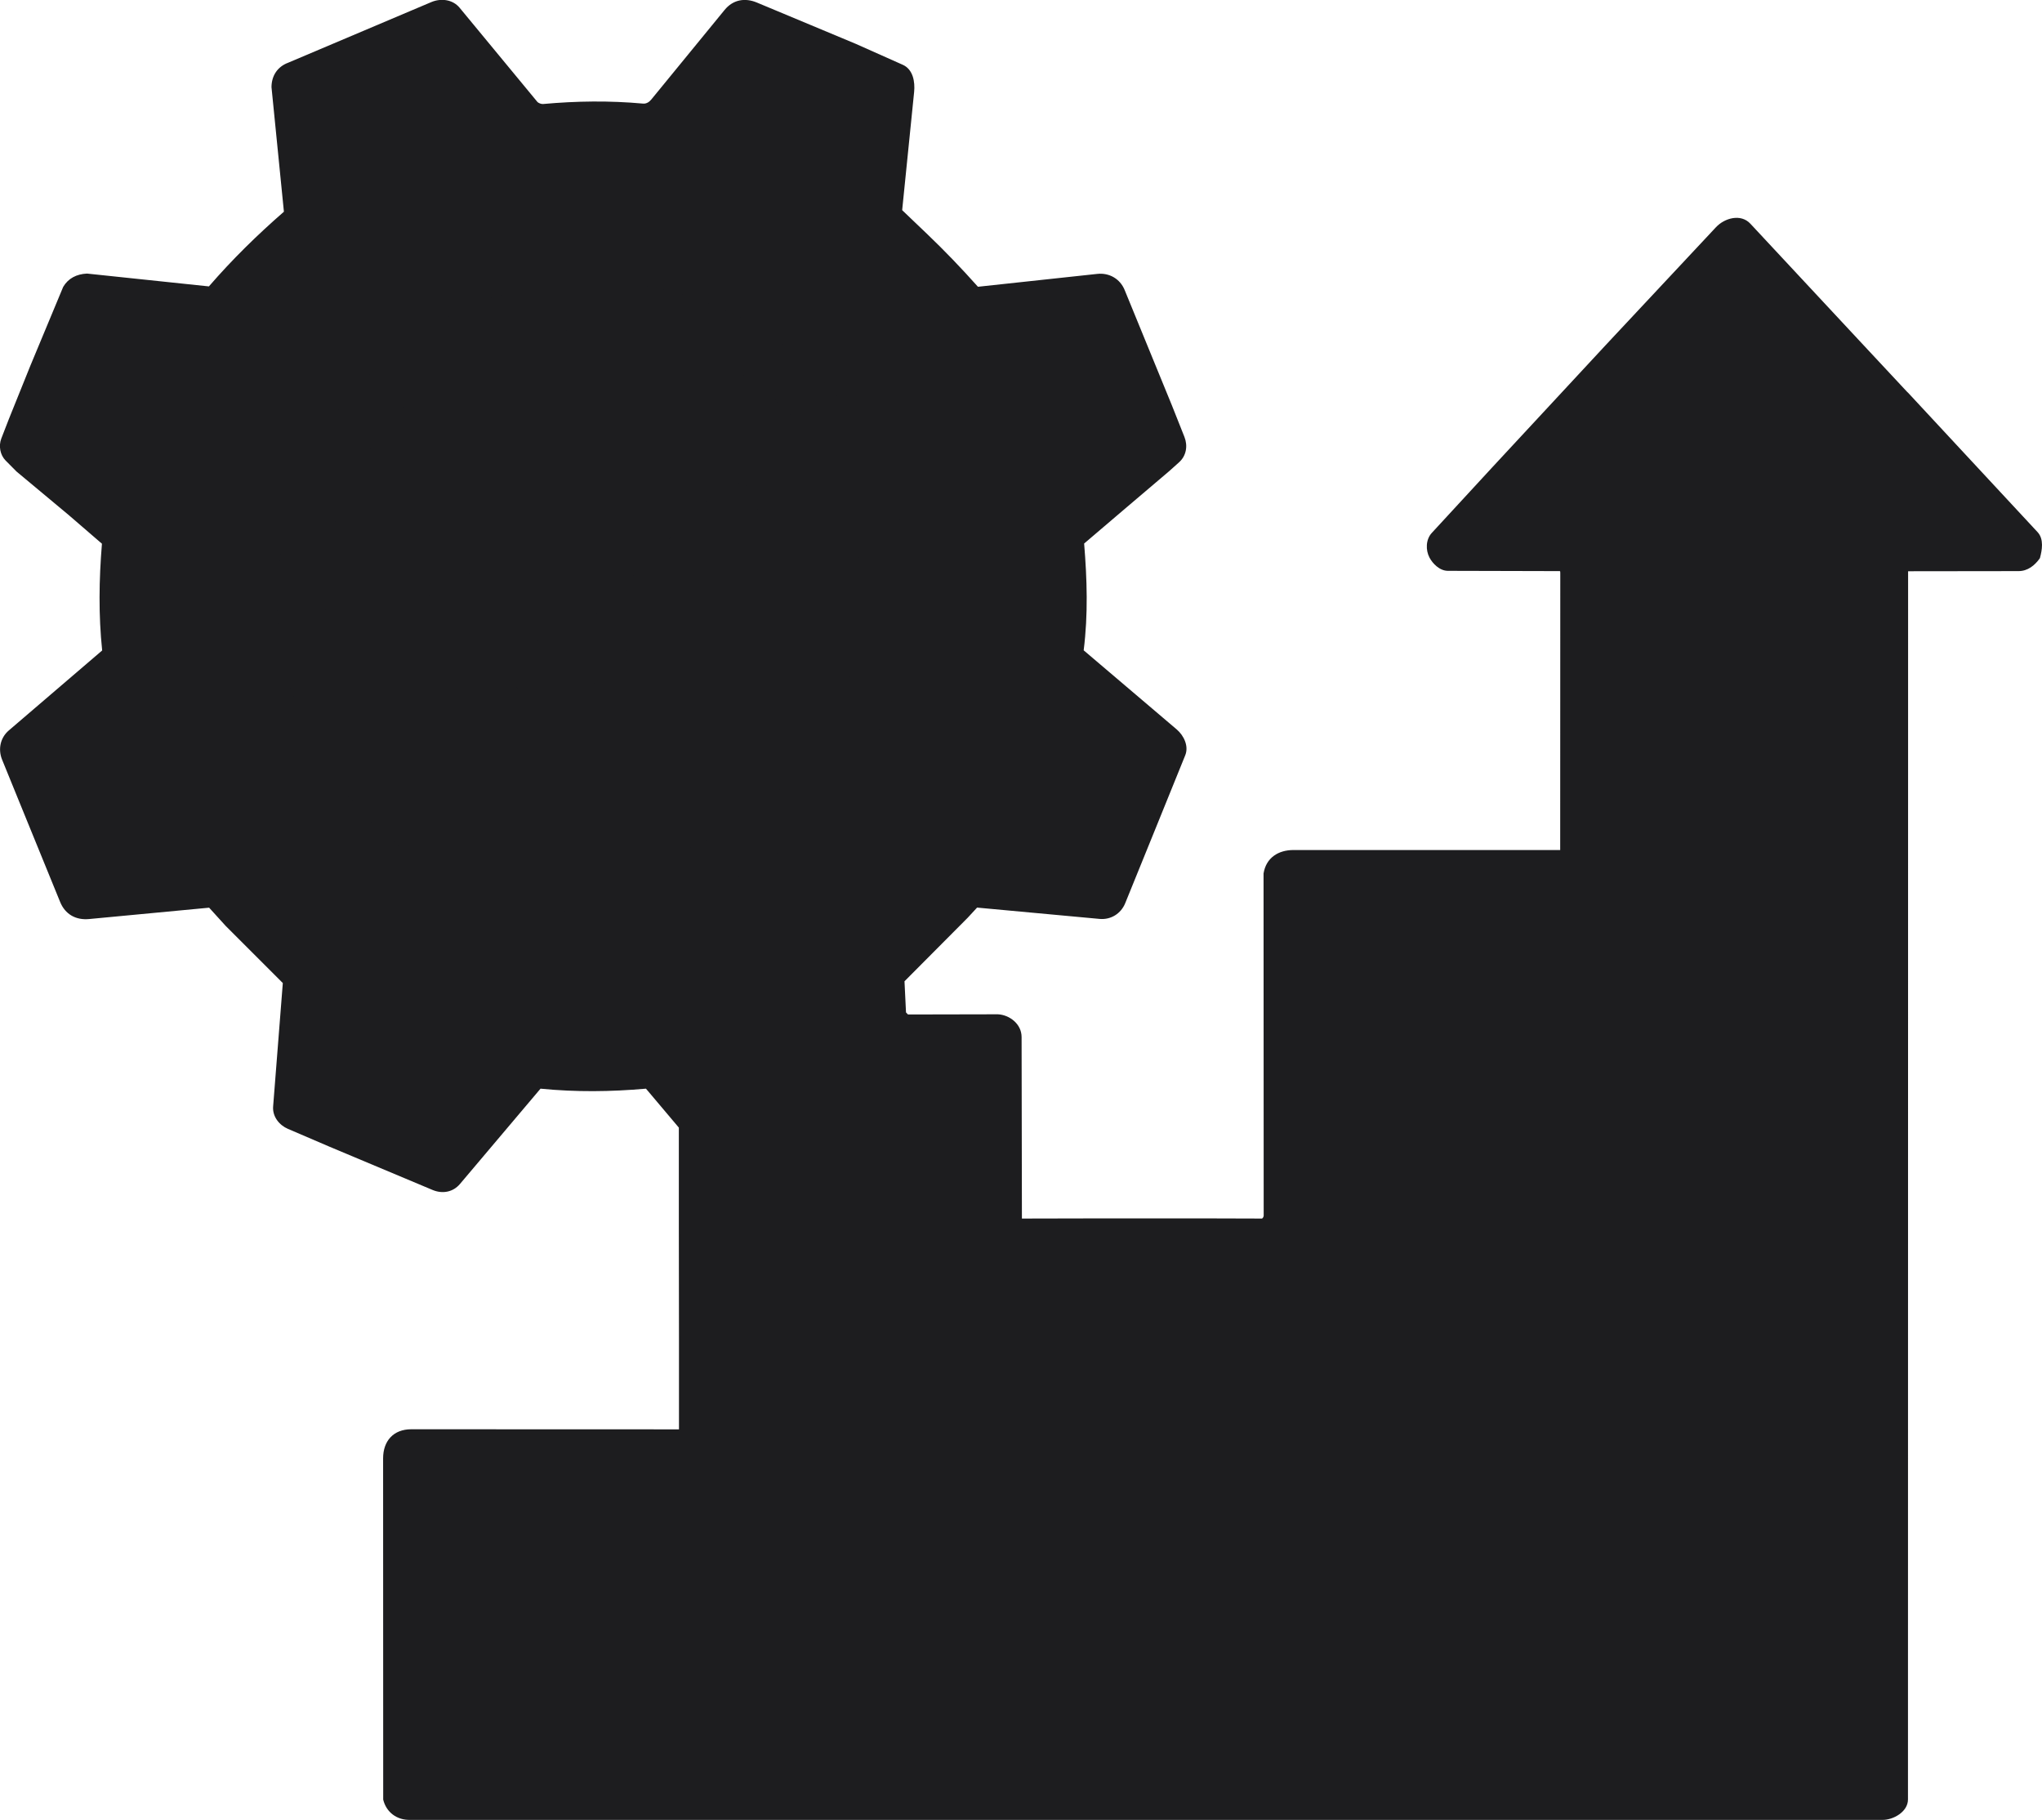
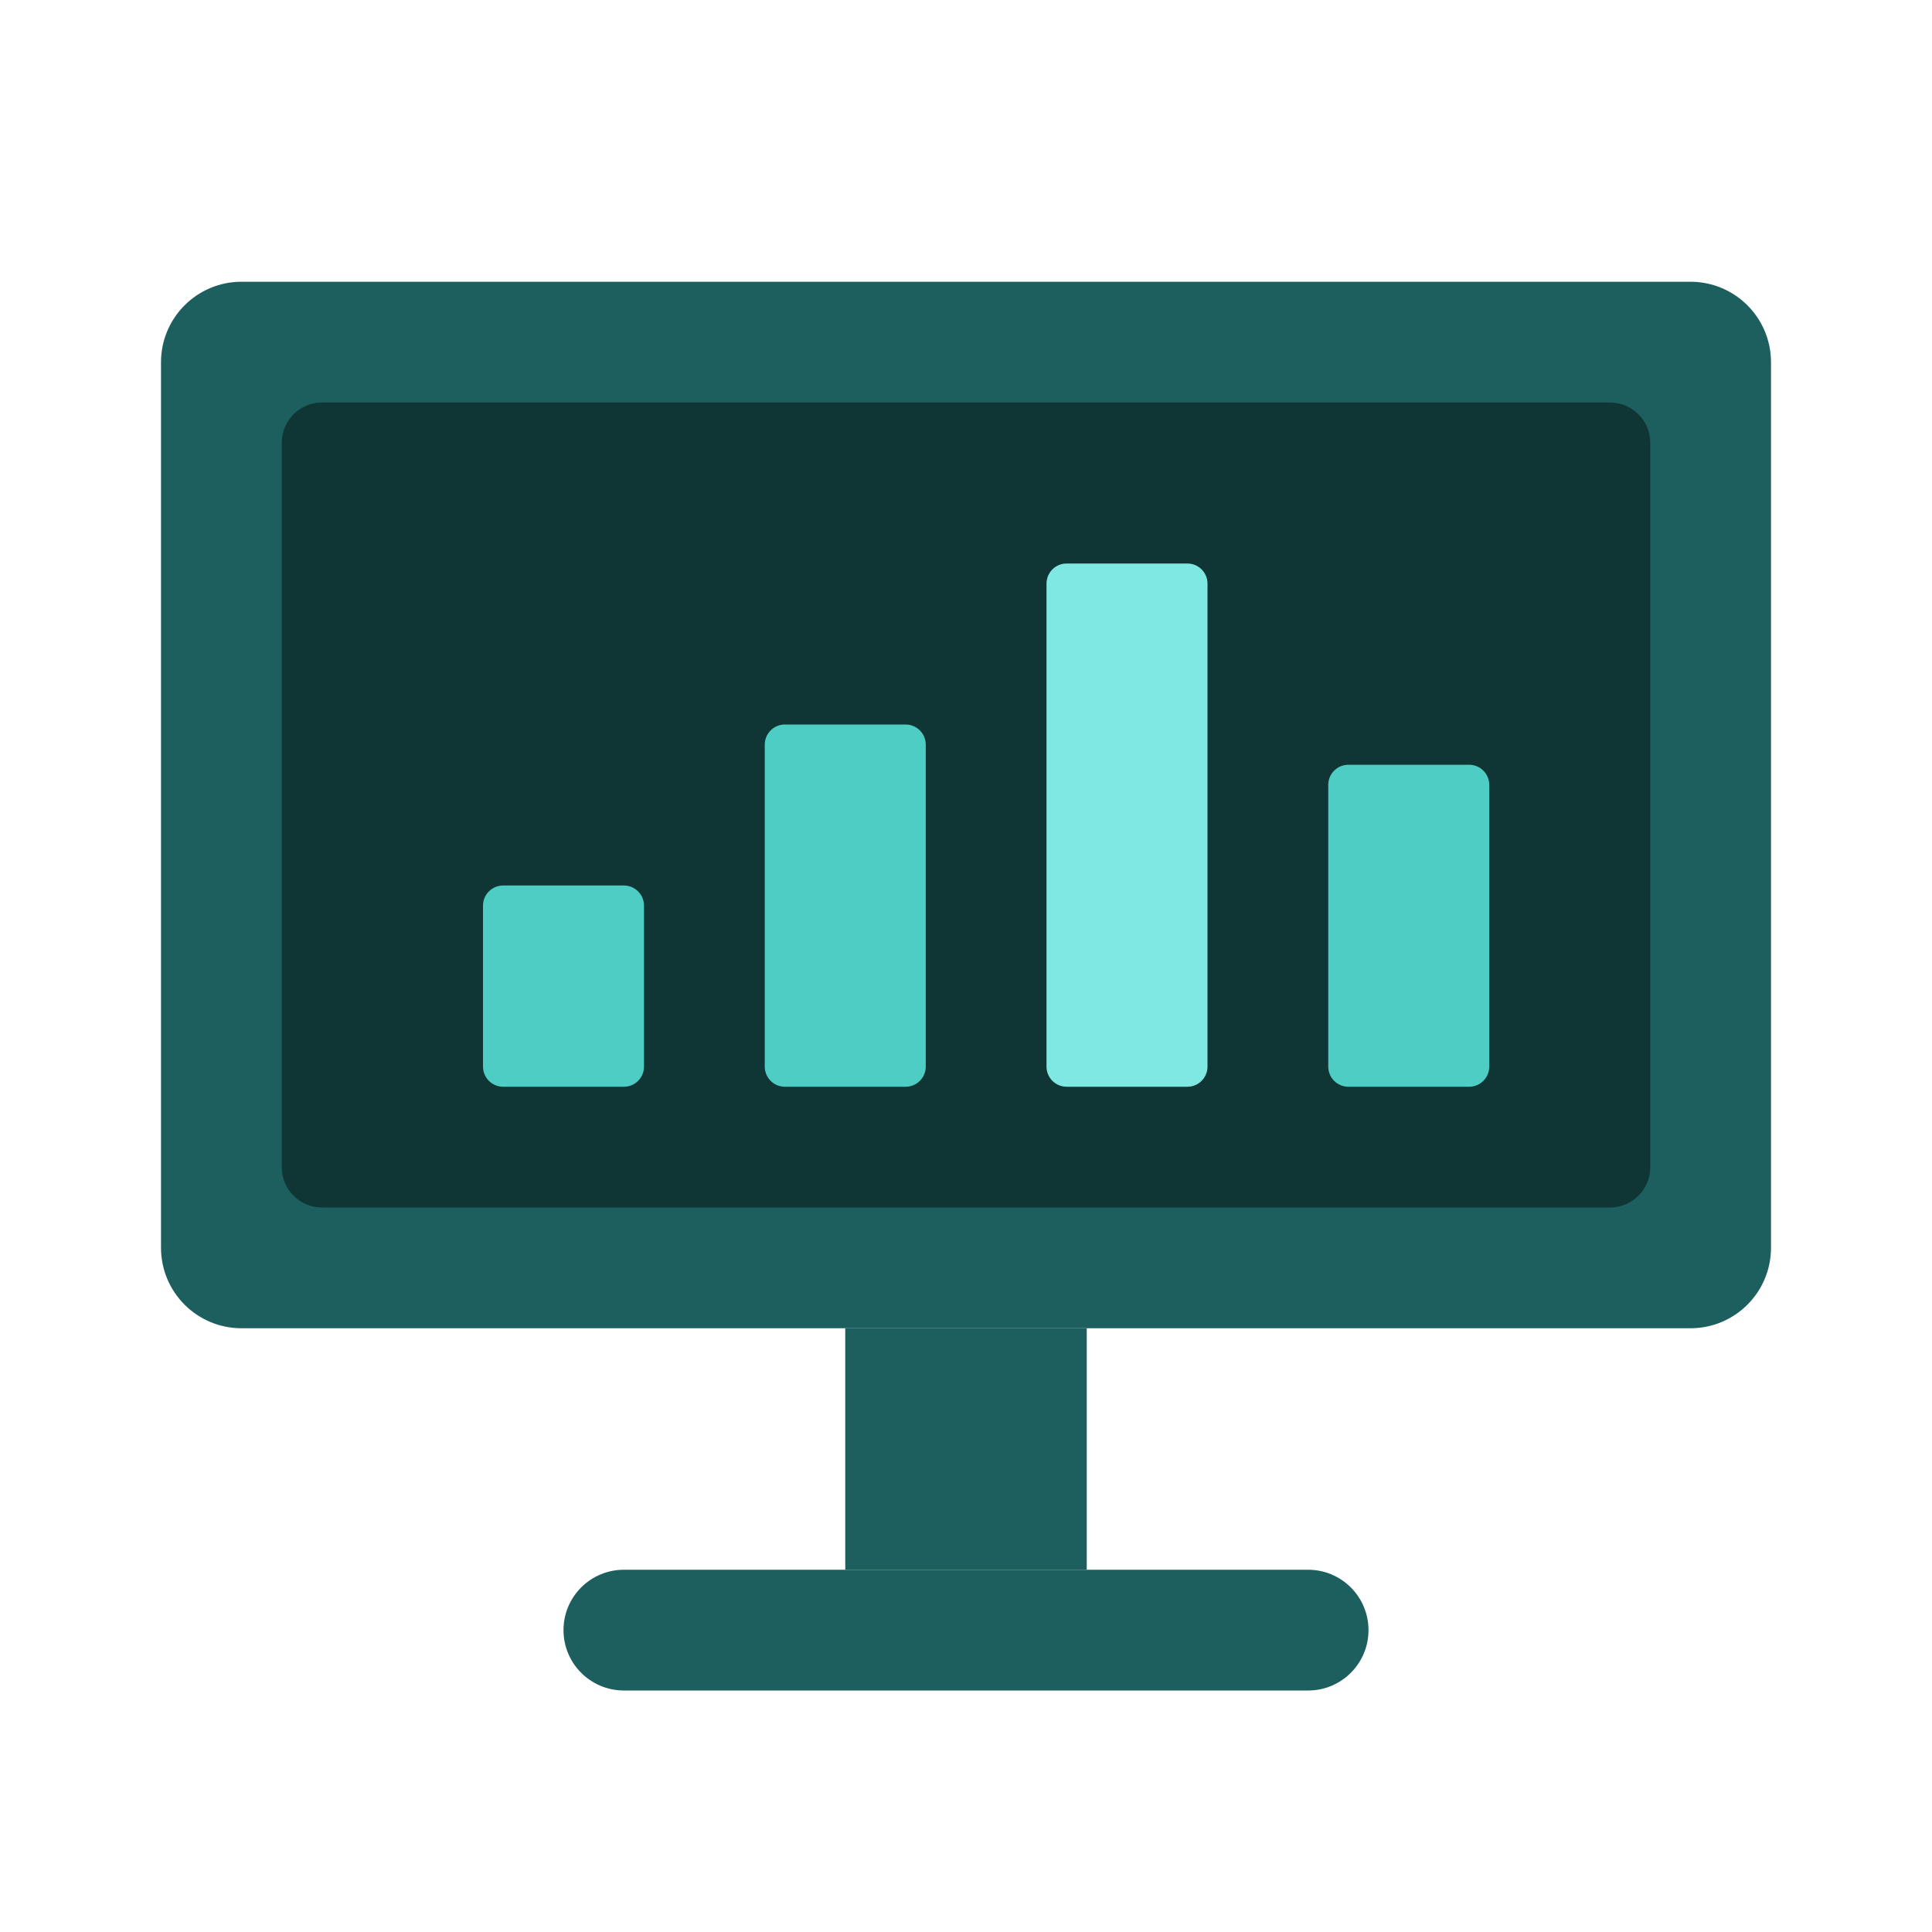
- <svg xmlns="http://www.w3.org/2000/svg" viewBox="0 0 447.3 398.62" fill="#1d1d1f">
-   <path d="M417.89,85.94l28.45,30.62c1.41,1.52.98,3.96.5,5.7-1.12,1.58-2.65,2.83-4.69,2.83l-24.18.03-.03,269.02c0,2.69-3.2,4.49-5.58,4.47H89.86c-2.89.07-5.23-1.63-5.92-4.44l-.02-74.74c0-3.82,2.26-6.38,6.17-6.38l58.64.02v-19.85s-.03-24.7-.03-24.7v-21.54s-7.2-8.53-7.2-8.53c-7.71.68-15.34.77-23.1,0l-6.01,7.11-11.63,13.76c-1.5,1.78-3.81,2.24-6.02,1.31l-22.59-9.48-9.09-3.9c-1.89-.81-3.41-2.69-3.23-4.91l2.12-27.02-12.49-12.49-3.65-4.02-26.31,2.49c-2.89.27-5.23-1.04-6.33-3.75l-8.88-21.76-3.83-9.4c-.91-2.24-.43-4.77,1.47-6.4l20.45-17.52c-.81-7.77-.7-15.49-.05-23.38l-7.34-6.33-11.37-9.48-2.4-2.42c-1.19-1.2-1.56-3.19-.93-4.82l1.67-4.3,4.69-11.64,7.19-17.26c1.11-1.89,2.94-2.81,5.22-2.92l26.7,2.81c5.18-5.98,10.55-11.23,16.43-16.36l-2.72-27.29c.02-2.53,1.34-4.49,3.67-5.35l26.75-11.33,4.61-1.95c2.04-.86,4.63-.62,6.18,1.25l17,20.58c.27.32.91.54,1.29.5,7.34-.66,14.52-.76,21.88-.09.73.07,1.37-.34,1.82-.9l16.05-19.61c1.85-2.26,4.45-2.72,7.08-1.62l21.65,9.04,10.3,4.59c2.27,1.01,2.71,3.75,2.49,5.95l-2.62,25.89,5.38,5.14c3.93,3.75,7.56,7.54,11.22,11.64l26.15-2.82c2.61-.28,4.98,1.08,5.98,3.52l10.36,25.29,2.74,6.9c.77,1.95.41,4.13-1.16,5.54l-2.15,1.93-9.98,8.48-8.68,7.4c.64,7.86.89,15.48-.1,23.39l20.36,17.31c1.58,1.34,2.7,3.67,1.89,5.67l-6.5,16.03-6.65,16.37c-.93,2.29-3.14,3.67-5.6,3.45l-26.85-2.48-2.06,2.23-13.84,13.91.33,6.82.43.45,19.7-.04c2.5.12,5.19,2.08,5.19,4.99l.07,39.75,18.68-.04h20.14s13.75.04,13.75.04c.14,0,.35-.32.39-.6l-.03-74.98c.56-3.46,3.24-5.14,6.57-5.14h58.41s.02-60.58.02-60.58c0-.24,0-.51-.1-.51h-.58s-23.93-.06-23.93-.06c-1.85,0-3.38-1.64-4.04-2.9-.87-1.65-.82-3.96.49-5.39l13.12-14.23,25.04-26.98,24.11-25.77c1.87-2,5.42-3.02,7.52-.77l24.5,26.29,9.93,10.64Z" />
-   <path d="M199.09,130.78c0,38.2-30.97,69.16-69.17,69.16s-69.17-30.97-69.17-69.16,30.97-69.16,69.17-69.16,69.17,30.97,69.17,69.16ZM188.7,130.78c0-32.46-26.31-58.77-58.77-58.77s-58.77,26.31-58.77,58.77,26.31,58.77,58.77,58.77,58.77-26.31,58.77-58.77Z" />
-   <path d="M98.74,136.22l-3.22-3.17c-2.15-2.11-1.91-5.44.29-7.48,1.5-1.39,4.04-2.17,5.86-.81l3.99,3.68,15.71,15.5,3.21-3.3,32.68-33.41c1.65-1.69,4.05-2.08,5.98-.91,2.7,1.63,3.86,5.39,1.64,7.76l-3.6,3.84-11.4,11.63-19.27,19.76-5,5.15c-2.15,2.21-5.6,2.76-8.05.34l-18.81-18.58Z" />
+ <svg xmlns="http://www.w3.org/2000/svg" viewBox="0 0 48 48" fill="none">
+   <rect x="4" y="7" width="40" height="26" rx="2" fill="#1D5F5E" stroke="#1D5F5E" stroke-width="0" />
+   <rect x="7" y="10" width="34" height="20" rx="1" fill="#0f3534" />
+   <rect x="12" y="22" width="4" height="5" rx="0.5" fill="#4ECDC4" />
+   <rect x="19" y="18" width="4" height="9" rx="0.5" fill="#4ECDC4" />
+   <rect x="26" y="14" width="4" height="13" rx="0.5" fill="#80E8E3" />
+   <rect x="33" y="19" width="4" height="8" rx="0.5" fill="#4ECDC4" />
+   <rect x="21" y="33" width="6" height="6" rx="0" fill="#1D5F5E" />
+   <rect x="14" y="39" width="20" height="3" rx="1.5" fill="#1D5F5E" />
</svg>
